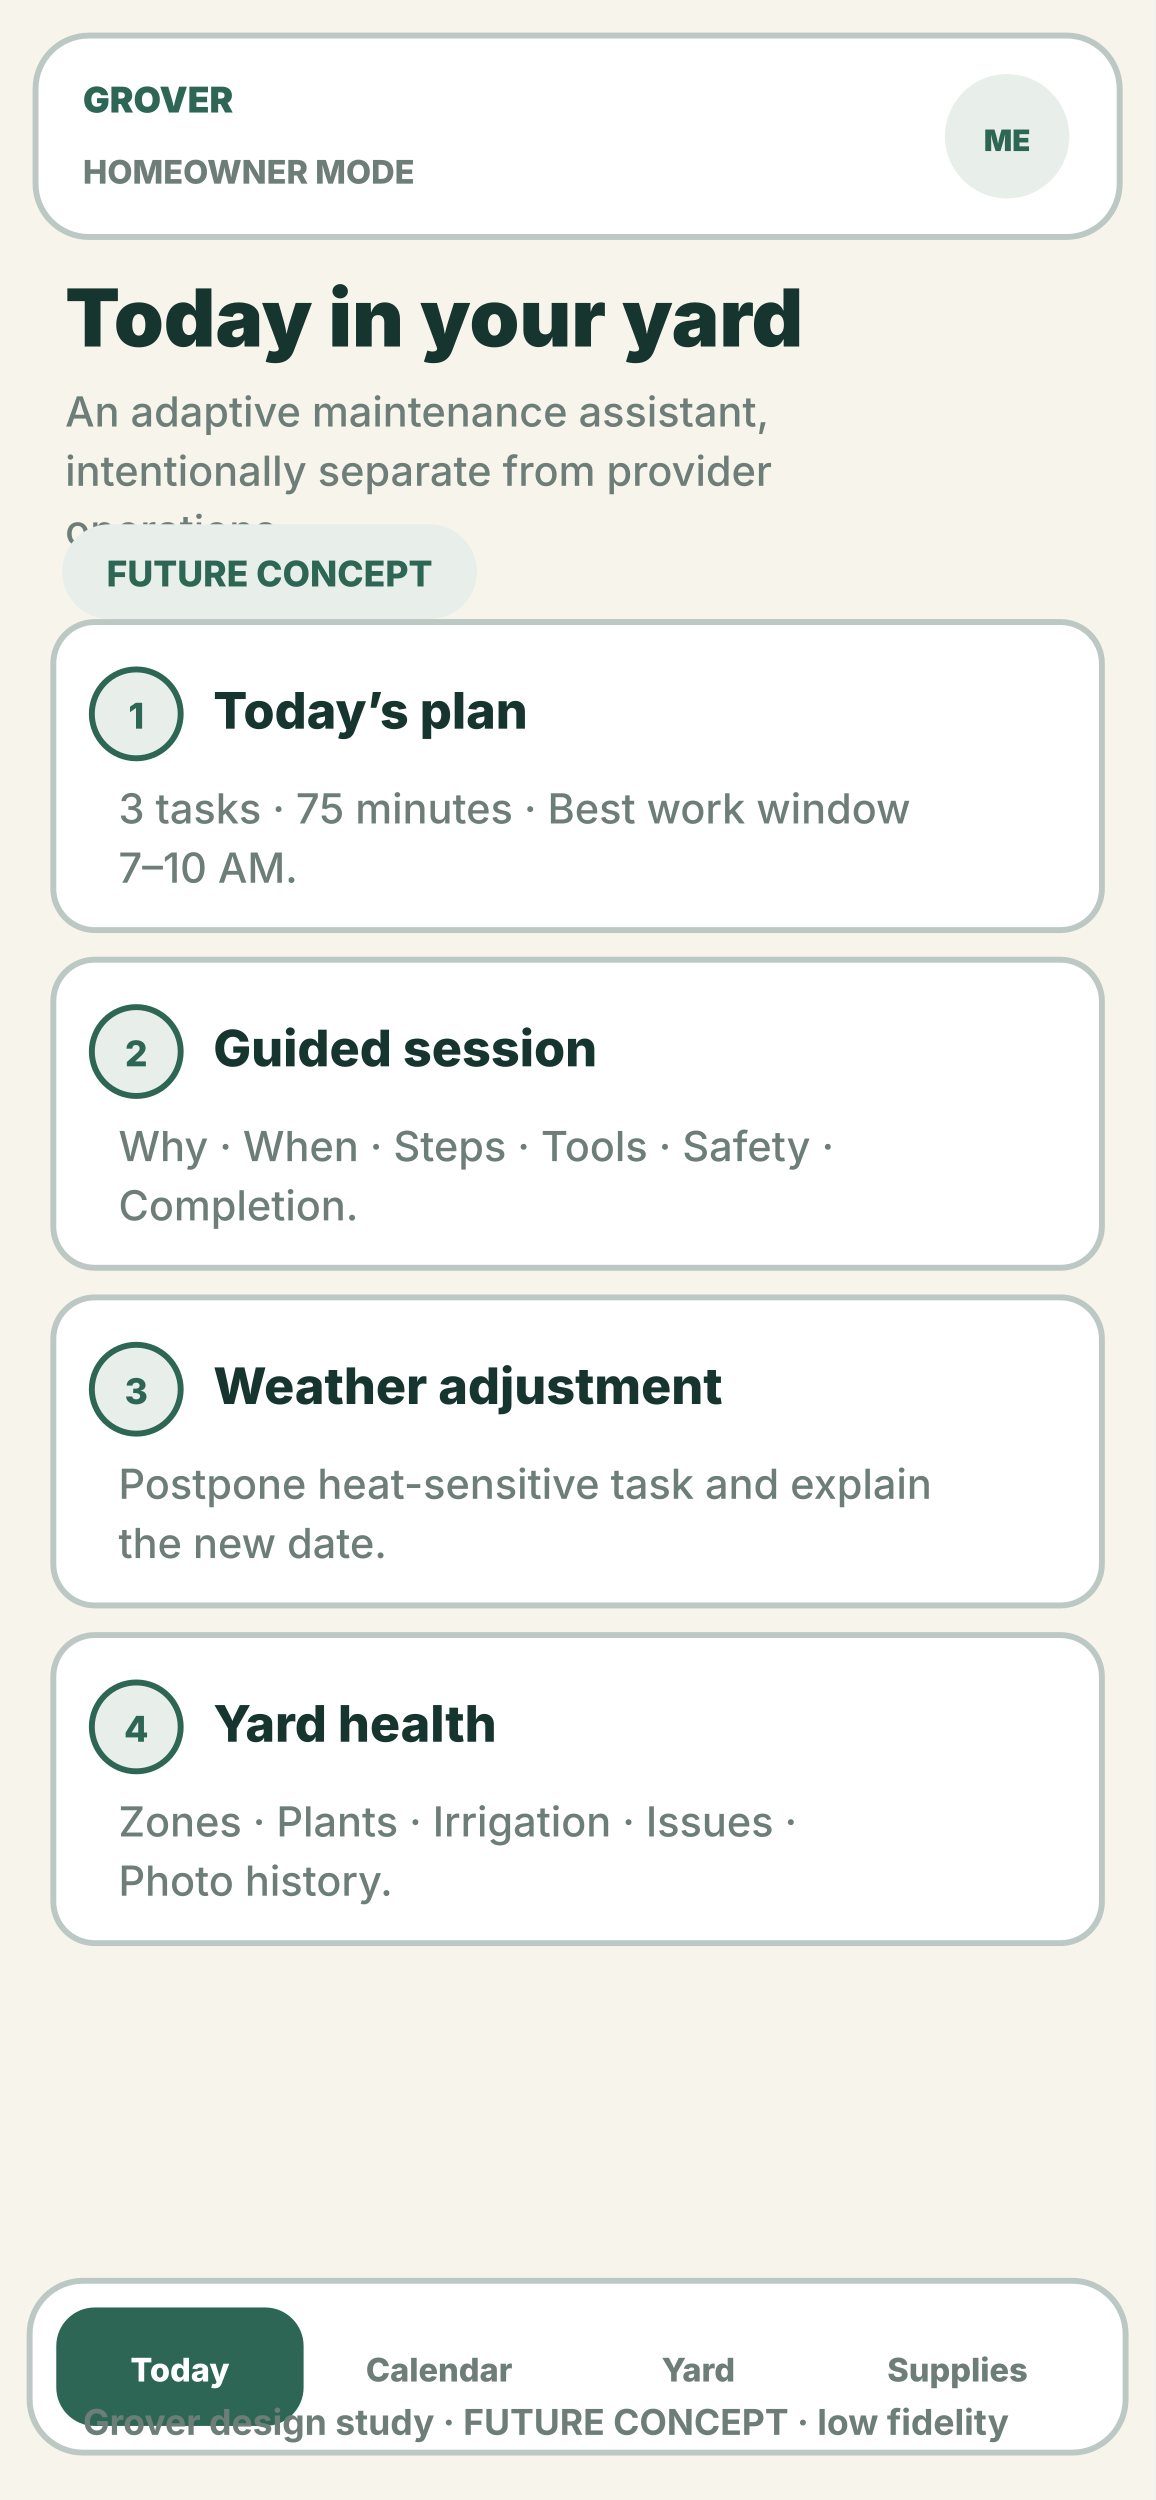
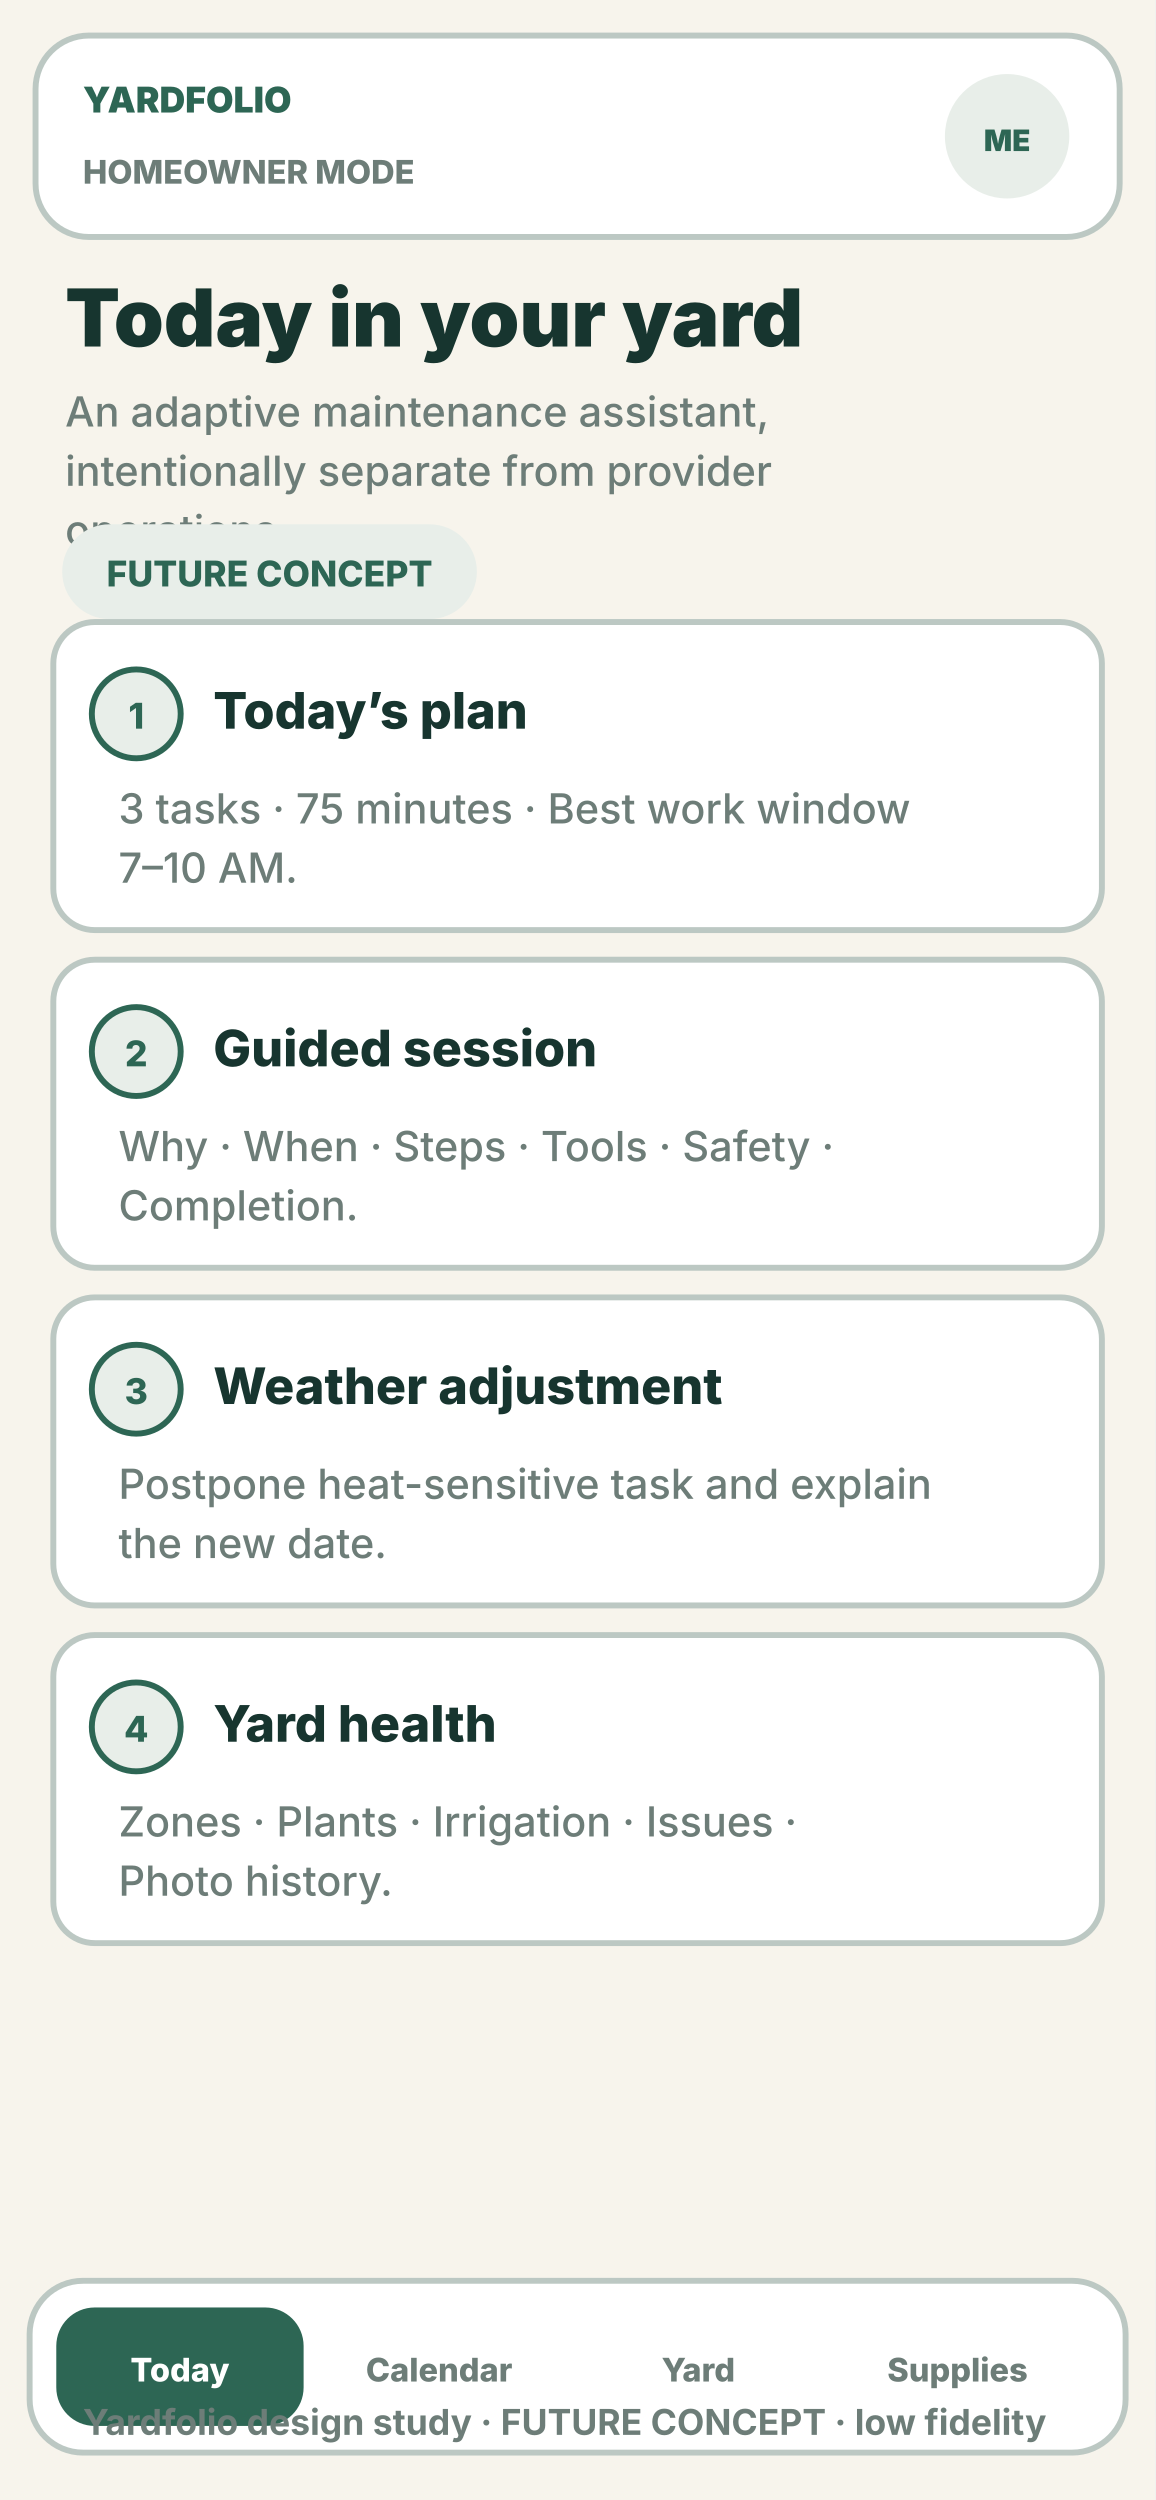
<svg xmlns="http://www.w3.org/2000/svg" width="390" height="844" viewBox="0 0 390 844" role="img" aria-labelledby="title desc">
  <rect width="390" height="844" fill="#f7f4ec" />
  <rect x="12" y="12" width="366" height="68" rx="18" fill="#ffffff" stroke="#bcc8c3" stroke-width="2" />
-   <text x="28" y="38" font-family="Inter, Arial, sans-serif" font-size="12" font-weight="900" fill="#2d6654" text-anchor="start">GROVER</text>
+   <text x="28" y="38" font-family="Inter, Arial, sans-serif" font-size="12" font-weight="900" fill="#2d6654" text-anchor="start">YARDFOLIO</text>
  <text x="28" y="62" font-family="Inter, Arial, sans-serif" font-size="11" font-weight="800" fill="#6d7d78" text-anchor="start">HOMEOWNER MODE</text>
  <rect x="320" y="26" width="40" height="40" rx="20" fill="#e8eee9" stroke="#e8eee9" stroke-width="2" />
  <text x="340" y="51" font-family="Inter, Arial, sans-serif" font-size="10" font-weight="900" fill="#2d6654" text-anchor="middle">ME</text>
  <text x="22" y="117" font-family="Inter, Arial, sans-serif" font-size="27" font-weight="900" fill="#17352f" text-anchor="start">Today in your yard</text>
  <text x="22" y="144" font-family="Inter, Arial, sans-serif" font-size="14" font-weight="500" fill="#6d7d78" text-anchor="start">An adaptive maintenance assistant,</text>
  <text x="22" y="164" font-family="Inter, Arial, sans-serif" font-size="14" font-weight="500" fill="#6d7d78" text-anchor="start">intentionally separate from provider</text>
  <text x="22" y="184" font-family="Inter, Arial, sans-serif" font-size="14" font-weight="500" fill="#6d7d78" text-anchor="start">operations.</text>
  <rect x="22" y="178" width="138" height="30" rx="15" fill="#e8eee9" stroke="#e8eee9" stroke-width="2" />
  <text x="91" y="198" font-family="Inter, Arial, sans-serif" font-size="12" font-weight="800" fill="#2d6654" text-anchor="middle">FUTURE CONCEPT</text>
  <rect x="18" y="210" width="354" height="104" rx="14" fill="#ffffff" stroke="#bcc8c3" stroke-width="2" />
  <circle cx="46" cy="241" r="15" fill="#e8eee9" stroke="#2d6654" stroke-width="2" />
  <text x="46" y="246" font-family="Inter, Arial, sans-serif" font-size="12" font-weight="800" fill="#2d6654" text-anchor="middle">1</text>
  <text x="72" y="246" font-family="Inter, Arial, sans-serif" font-size="17" font-weight="800" fill="#17352f" text-anchor="start">Today’s plan</text>
  <text x="40" y="278" font-family="Inter, Arial, sans-serif" font-size="14" font-weight="500" fill="#6d7d78" text-anchor="start">3 tasks · 75 minutes · Best work window</text>
  <text x="40" y="298" font-family="Inter, Arial, sans-serif" font-size="14" font-weight="500" fill="#6d7d78" text-anchor="start">7–10 AM.</text>
  <rect x="18" y="324" width="354" height="104" rx="14" fill="#ffffff" stroke="#bcc8c3" stroke-width="2" />
  <circle cx="46" cy="355" r="15" fill="#e8eee9" stroke="#2d6654" stroke-width="2" />
  <text x="46" y="360" font-family="Inter, Arial, sans-serif" font-size="12" font-weight="800" fill="#2d6654" text-anchor="middle">2</text>
  <text x="72" y="360" font-family="Inter, Arial, sans-serif" font-size="17" font-weight="800" fill="#17352f" text-anchor="start">Guided session</text>
  <text x="40" y="392" font-family="Inter, Arial, sans-serif" font-size="14" font-weight="500" fill="#6d7d78" text-anchor="start">Why · When · Steps · Tools · Safety ·</text>
  <text x="40" y="412" font-family="Inter, Arial, sans-serif" font-size="14" font-weight="500" fill="#6d7d78" text-anchor="start">Completion.</text>
  <rect x="18" y="438" width="354" height="104" rx="14" fill="#ffffff" stroke="#bcc8c3" stroke-width="2" />
  <circle cx="46" cy="469" r="15" fill="#e8eee9" stroke="#2d6654" stroke-width="2" />
  <text x="46" y="474" font-family="Inter, Arial, sans-serif" font-size="12" font-weight="800" fill="#2d6654" text-anchor="middle">3</text>
  <text x="72" y="474" font-family="Inter, Arial, sans-serif" font-size="17" font-weight="800" fill="#17352f" text-anchor="start">Weather adjustment</text>
  <text x="40" y="506" font-family="Inter, Arial, sans-serif" font-size="14" font-weight="500" fill="#6d7d78" text-anchor="start">Postpone heat-sensitive task and explain</text>
  <text x="40" y="526" font-family="Inter, Arial, sans-serif" font-size="14" font-weight="500" fill="#6d7d78" text-anchor="start">the new date.</text>
  <rect x="18" y="552" width="354" height="104" rx="14" fill="#ffffff" stroke="#bcc8c3" stroke-width="2" />
  <circle cx="46" cy="583" r="15" fill="#e8eee9" stroke="#2d6654" stroke-width="2" />
  <text x="46" y="588" font-family="Inter, Arial, sans-serif" font-size="12" font-weight="800" fill="#2d6654" text-anchor="middle">4</text>
  <text x="72" y="588" font-family="Inter, Arial, sans-serif" font-size="17" font-weight="800" fill="#17352f" text-anchor="start">Yard health</text>
  <text x="40" y="620" font-family="Inter, Arial, sans-serif" font-size="14" font-weight="500" fill="#6d7d78" text-anchor="start">Zones · Plants · Irrigation · Issues ·</text>
  <text x="40" y="640" font-family="Inter, Arial, sans-serif" font-size="14" font-weight="500" fill="#6d7d78" text-anchor="start">Photo history.</text>
  <rect x="10" y="770" width="370" height="58" rx="18" fill="#ffffff" stroke="#bcc8c3" stroke-width="2" />
  <rect x="20" y="780" width="81.5" height="38" rx="12" fill="#2d6654" stroke="#2d6654" stroke-width="2" />
  <text x="60.75" y="804" font-family="Inter, Arial, sans-serif" font-size="11" font-weight="800" fill="#ffffff" text-anchor="middle">Today</text>
  <text x="148.25" y="804" font-family="Inter, Arial, sans-serif" font-size="11" font-weight="800" fill="#6d7d78" text-anchor="middle">Calendar</text>
  <text x="235.75" y="804" font-family="Inter, Arial, sans-serif" font-size="11" font-weight="800" fill="#6d7d78" text-anchor="middle">Yard</text>
  <text x="323.25" y="804" font-family="Inter, Arial, sans-serif" font-size="11" font-weight="800" fill="#6d7d78" text-anchor="middle">Supplies</text>
-   <text x="28" y="822" font-family="Inter, Arial, sans-serif" font-size="12" font-weight="700" fill="#6d7d78" text-anchor="start">Grover design study · FUTURE CONCEPT · low fidelity</text>
+   <text x="28" y="822" font-family="Inter, Arial, sans-serif" font-size="12" font-weight="700" fill="#6d7d78" text-anchor="start">Yardfolio design study · FUTURE CONCEPT · low fidelity</text>
</svg>
